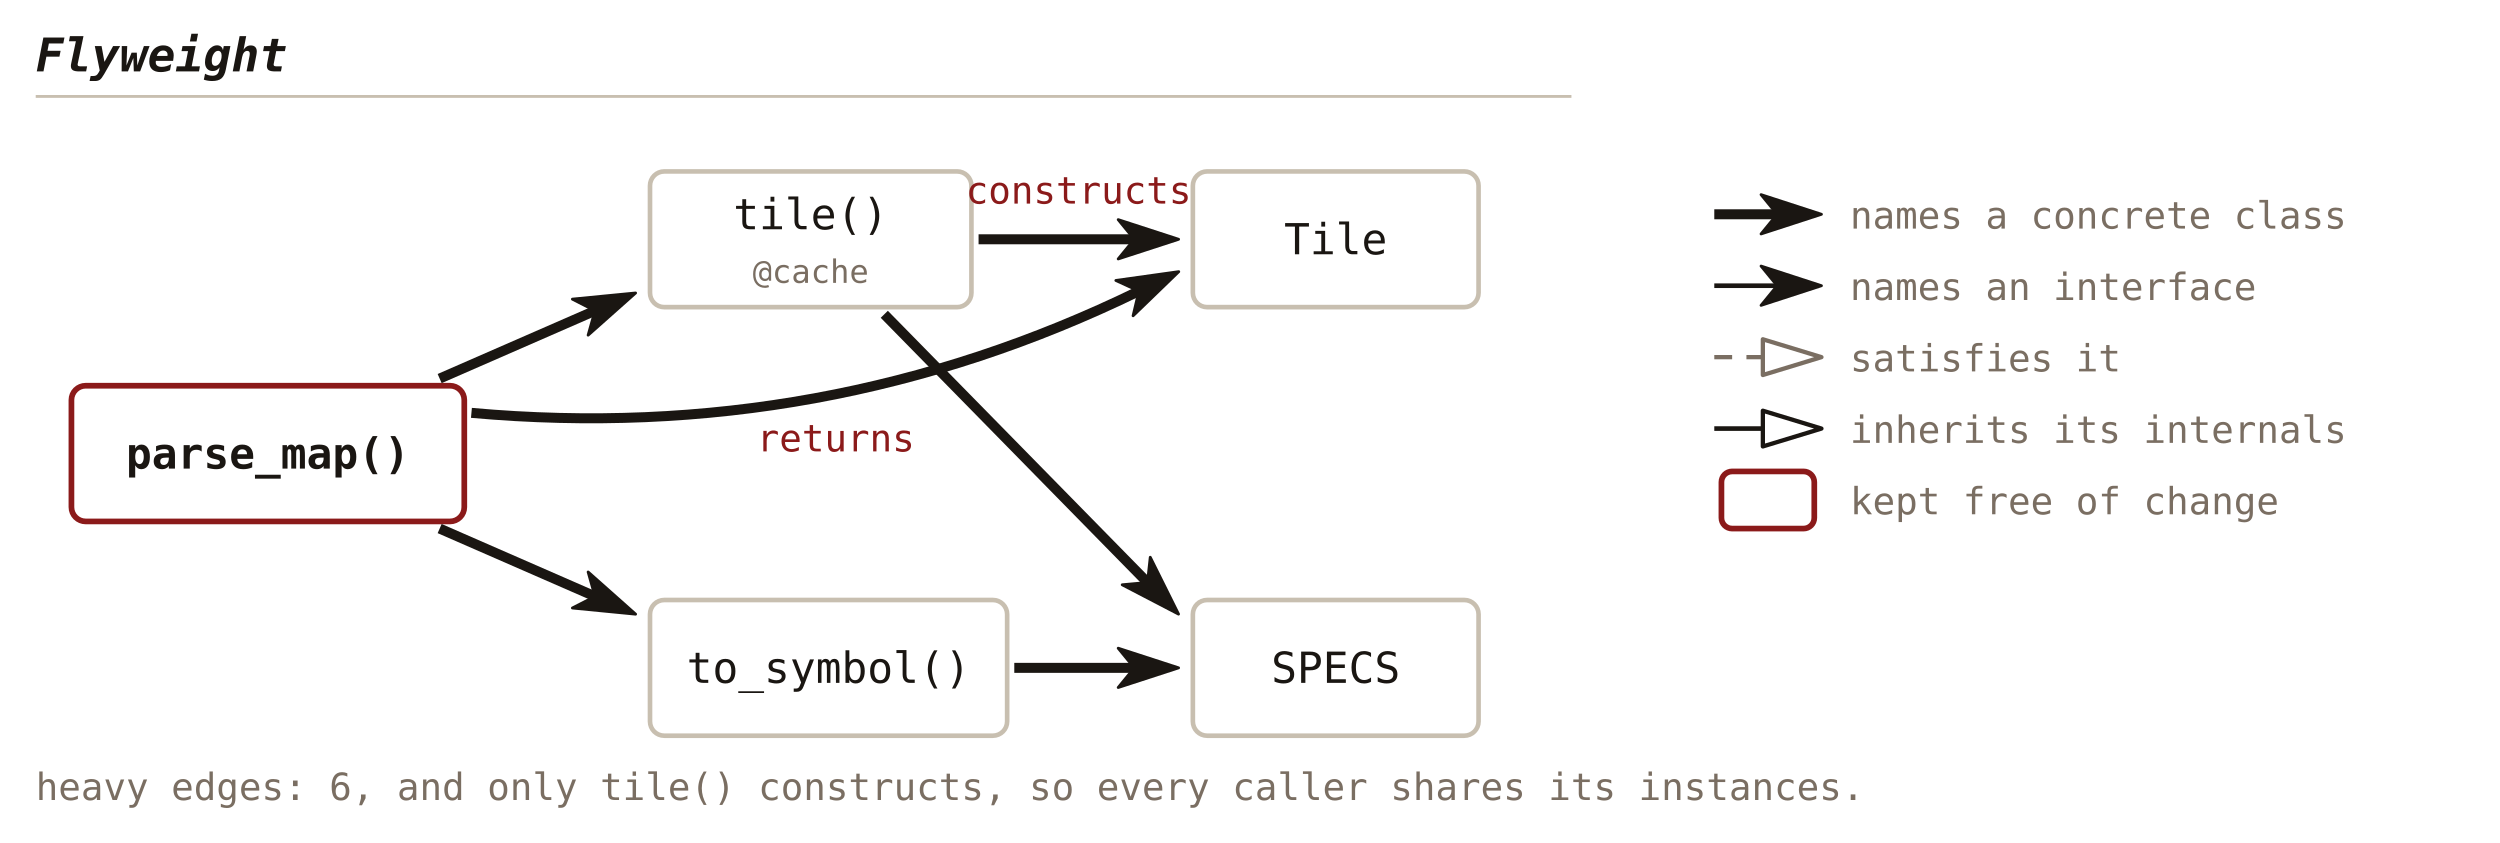
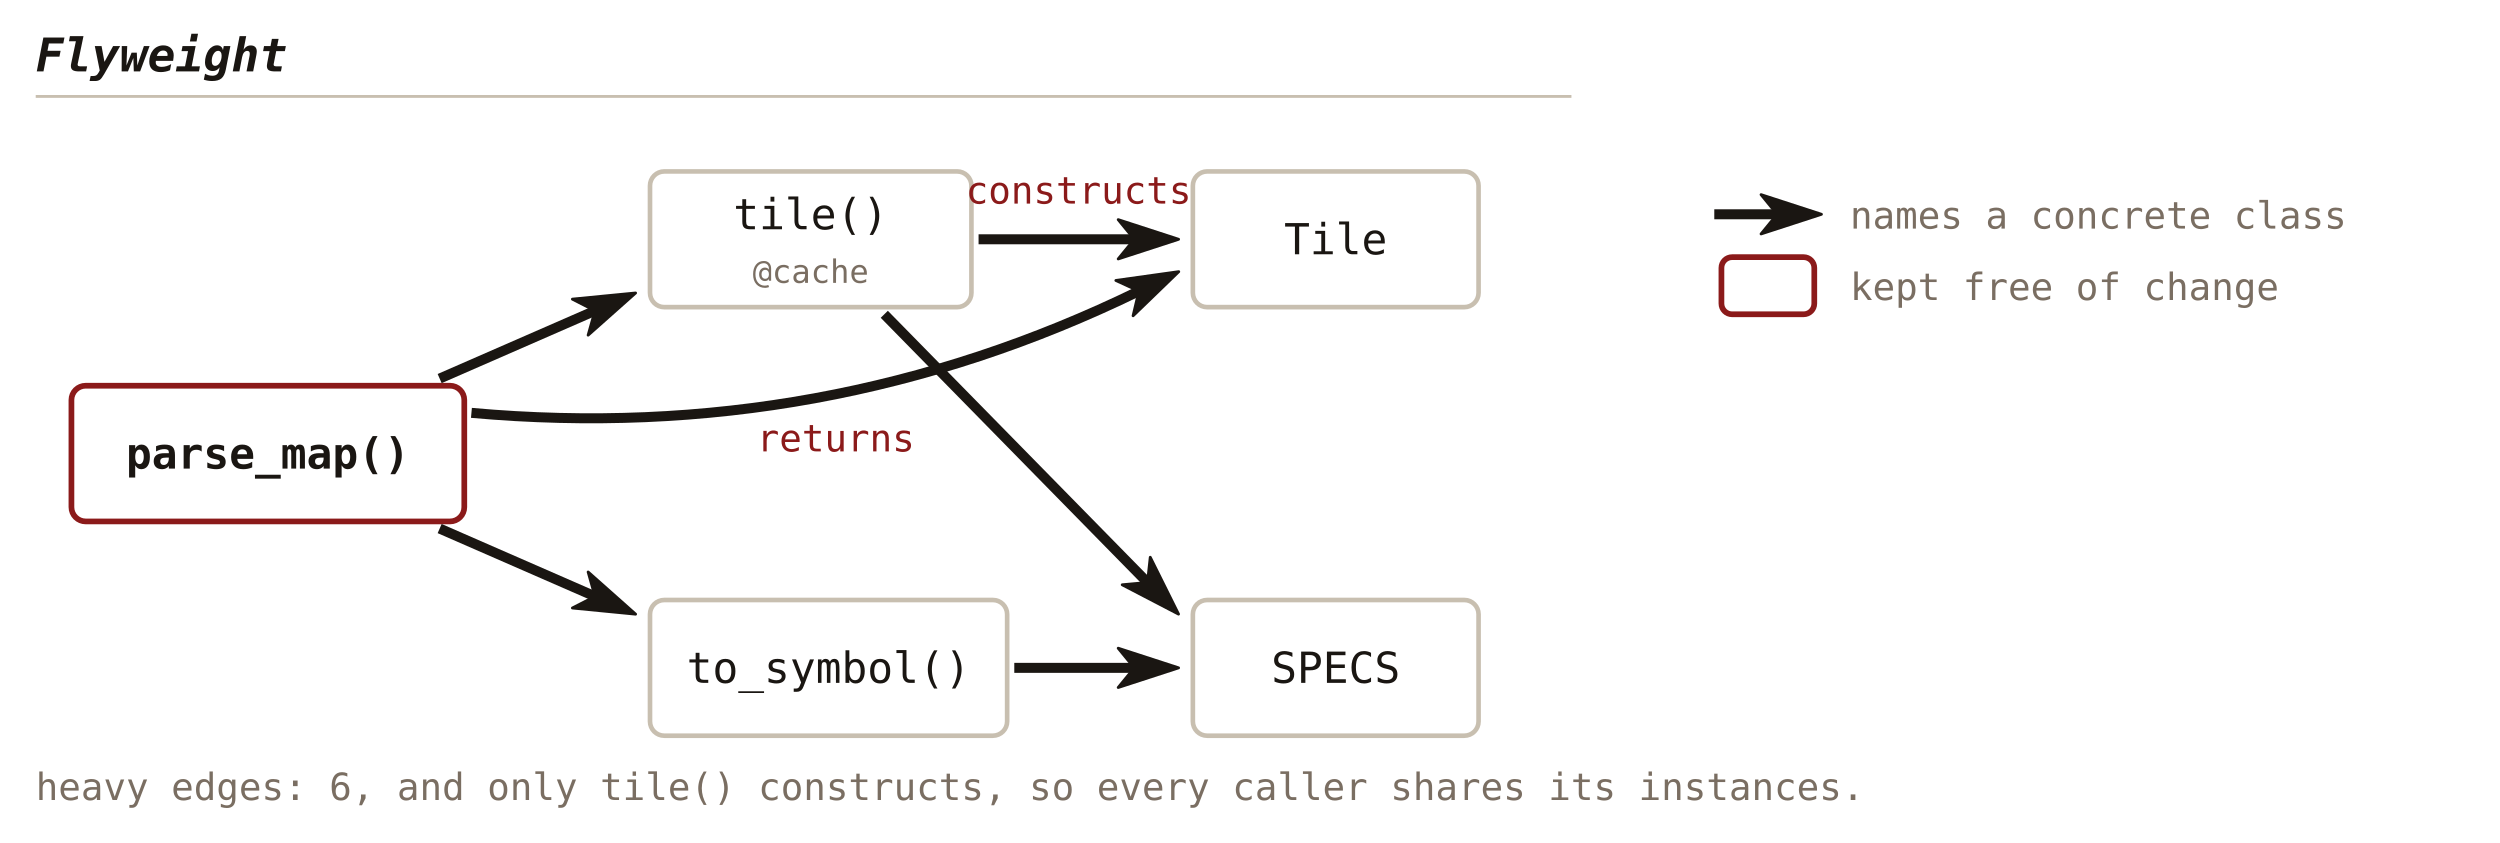
<svg xmlns="http://www.w3.org/2000/svg" viewBox="0 0 700 236" font-family="'JetBrains Mono', Consolas, monospace">
  <defs>
    <marker id="c35-solid" viewBox="0 0 18 12" refX="5" refY="6" markerWidth="18" markerHeight="12" orient="auto" markerUnits="userSpaceOnUse">
      <path d="M0.5,0.5 L17.4,6 L0.5,11.5 L5,6 Z" fill="#1a1612" stroke="#1a1612" stroke-width="0.8" stroke-linejoin="round" />
    </marker>
    <marker id="c35-hollow" viewBox="0 0 18 12" refX="1" refY="6" markerWidth="18" markerHeight="12" orient="auto" markerUnits="userSpaceOnUse">
      <path d="M1,1 L17.4,6 L1,11 Z" fill="none" stroke="#1a1612" stroke-width="1.2" stroke-linejoin="round" />
    </marker>
    <marker id="c35-hollow-muted" viewBox="0 0 18 12" refX="1" refY="6" markerWidth="18" markerHeight="12" orient="auto" markerUnits="userSpaceOnUse">
      <path d="M1,1 L17.4,6 L1,11 Z" fill="none" stroke="#7a6e62" stroke-width="1.2" stroke-linejoin="round" />
    </marker>
  </defs>
  <text x="10" y="20" font-size="13" font-weight="bold" font-style="italic" fill="#1a1612" text-anchor="start">Flyweight</text>
  <line x1="10" y1="27" x2="440" y2="27" stroke="#c8bfb0" stroke-width="0.8" />
  <rect x="20" y="108" width="110" height="38" fill="none" stroke="#8b1a1a" stroke-width="1.6" rx="4" />
  <text x="75.0" y="131.2" font-size="12" font-weight="bold" fill="#1a1612" text-anchor="middle">parse_map()</text>
  <rect x="182" y="48" width="90" height="38" fill="none" stroke="#c8bfb0" stroke-width="1.3" rx="4" />
  <text x="227.0" y="64.2" font-size="12" fill="#1a1612" text-anchor="middle">tile()</text>
  <text x="227.0" y="79.2" font-size="9" fill="#7a6e62" text-anchor="middle">@cache</text>
  <rect x="334" y="48" width="80" height="38" fill="none" stroke="#c8bfb0" stroke-width="1.3" rx="4" />
  <text x="374.0" y="71.2" font-size="12" fill="#1a1612" text-anchor="middle">Tile</text>
  <rect x="182" y="168" width="100" height="38" fill="none" stroke="#c8bfb0" stroke-width="1.3" rx="4" />
  <text x="232.0" y="191.2" font-size="12" fill="#1a1612" text-anchor="middle">to_symbol()</text>
  <rect x="334" y="168" width="80" height="38" fill="none" stroke="#c8bfb0" stroke-width="1.3" rx="4" />
  <text x="374.0" y="191.2" font-size="12" fill="#1a1612" text-anchor="middle">SPECS</text>
  <line x1="123.1" y1="106.0" x2="166.6" y2="87.0" stroke="#1a1612" stroke-width="2.8" marker-end="url(#c35-solid)" />
  <line x1="123.1" y1="148.0" x2="166.6" y2="167.0" stroke="#1a1612" stroke-width="2.8" marker-end="url(#c35-solid)" />
  <path d="M132.0,115.6 Q230.7,124.5 318.9,81.5" fill="none" stroke="#1a1612" stroke-width="2.8" marker-end="url(#c35-solid)" />
  <text x="234.0" y="126.4" font-size="10.5" fill="#8b1a1a" text-anchor="middle">returns</text>
  <line x1="274.0" y1="67.0" x2="317.6" y2="67.0" stroke="#1a1612" stroke-width="2.8" marker-end="url(#c35-solid)" />
  <text x="302.0" y="57.0" font-size="10.5" fill="#8b1a1a" text-anchor="middle">constructs</text>
  <line x1="247.6" y1="88.0" x2="321.3" y2="163.1" stroke="#1a1612" stroke-width="2.8" marker-end="url(#c35-solid)" />
  <line x1="284.0" y1="187.0" x2="317.6" y2="187.0" stroke="#1a1612" stroke-width="2.8" marker-end="url(#c35-solid)" />
  <text x="10" y="224" font-size="10.5" fill="#7a6e62" text-anchor="start">heavy edges: 6, and only tile() constructs, so every caller shares its instances.</text>
-   <line x1="480" y1="60" x2="497.6" y2="60" stroke="#1a1612" stroke-width="2.8" marker-end="url(#c35-solid)" />
+   <line class="legend" x1="480" y1="60" x2="497.6" y2="60" stroke="#1a1612" stroke-width="2.8" marker-end="url(#c35-solid)" />
  <text x="518" y="64" font-size="10.5" fill="#7a6e62" text-anchor="start">names a concrete class</text>
-   <line x1="480" y1="80" x2="497.6" y2="80" stroke="#1a1612" stroke-width="1.3" marker-end="url(#c35-solid)" />
-   <text x="518" y="84" font-size="10.5" fill="#7a6e62" text-anchor="start">names an interface</text>
-   <line x1="480" y1="100" x2="493.6" y2="100" stroke="#7a6e62" stroke-width="1.2" stroke-dasharray="5,4" marker-end="url(#c35-hollow-muted)" />
-   <text x="518" y="104" font-size="10.5" fill="#7a6e62" text-anchor="start">satisfies it</text>
-   <line x1="480" y1="120" x2="493.6" y2="120" stroke="#1a1612" stroke-width="1.3" marker-end="url(#c35-hollow)" />
-   <text x="518" y="124" font-size="10.5" fill="#7a6e62" text-anchor="start">inherits its internals</text>
-   <rect x="482" y="132" width="26" height="16" fill="none" stroke="#8b1a1a" stroke-width="1.6" rx="3" />
-   <text x="518" y="144" font-size="10.5" fill="#7a6e62" text-anchor="start">kept free of change</text>
+   <rect x="482" y="72" width="26" height="16" fill="none" stroke="#8b1a1a" stroke-width="1.6" rx="3" />
+   <text x="518" y="84" font-size="10.5" fill="#7a6e62" text-anchor="start">kept free of change</text>
</svg>
